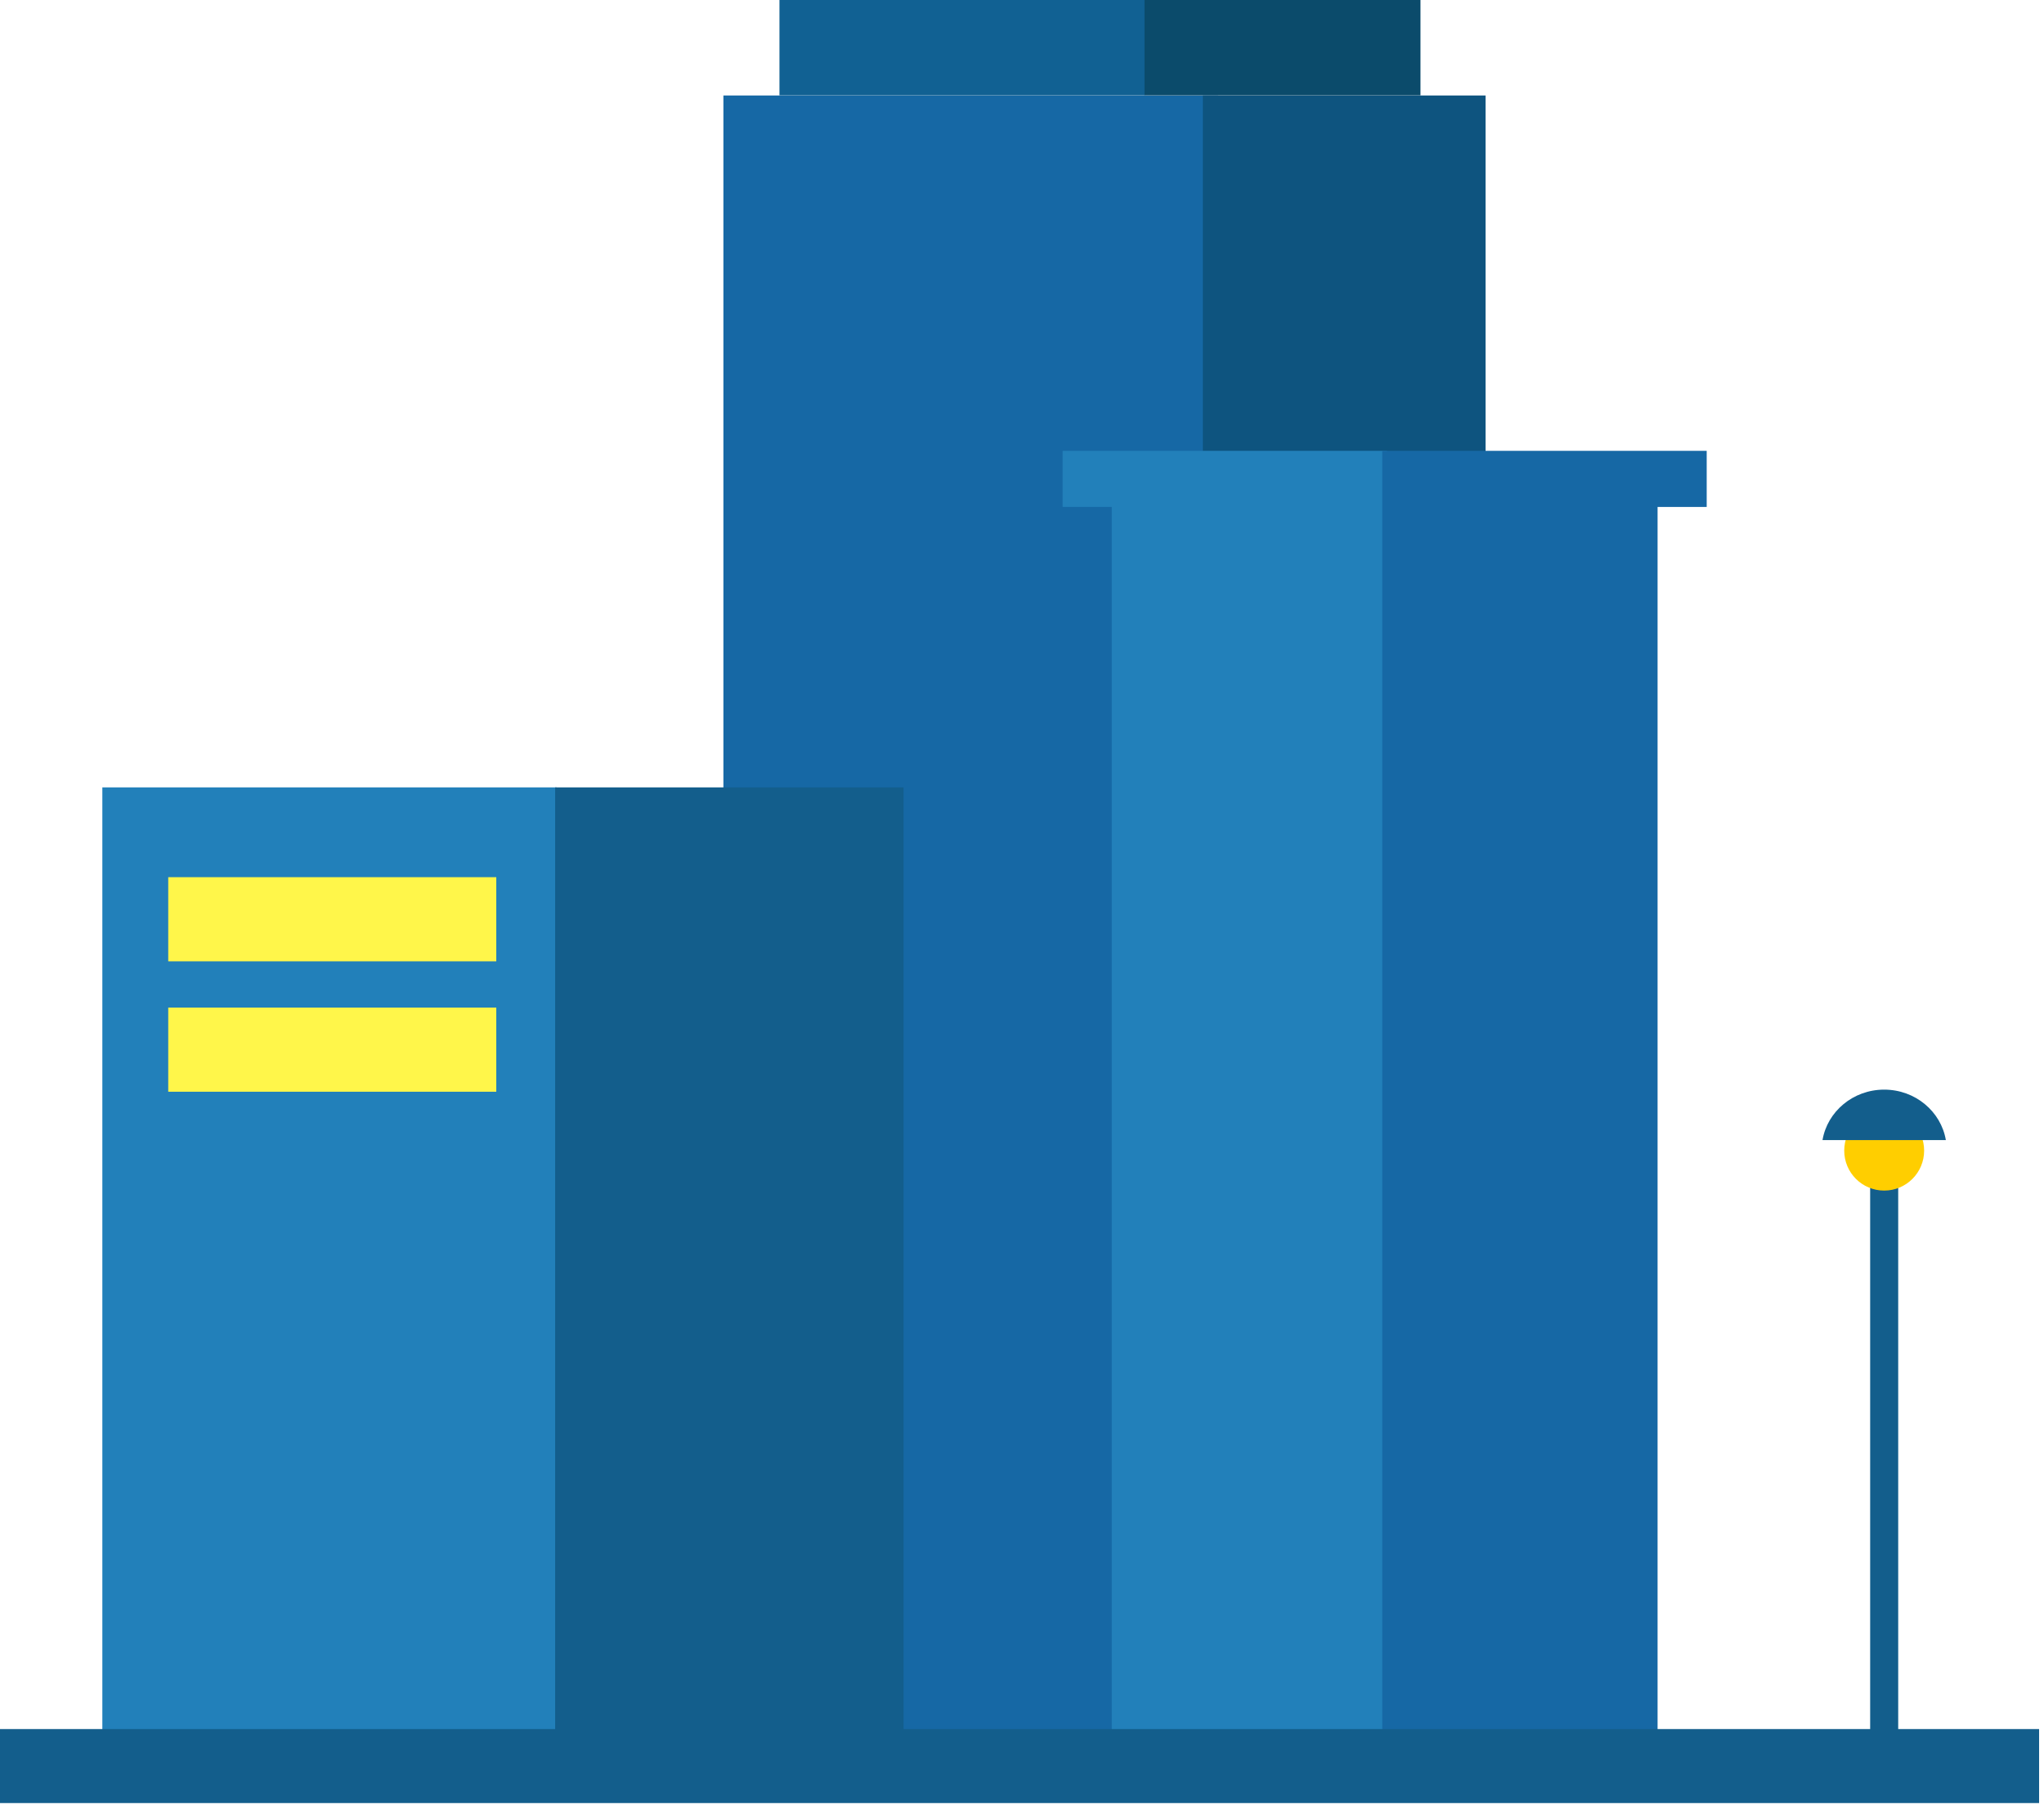
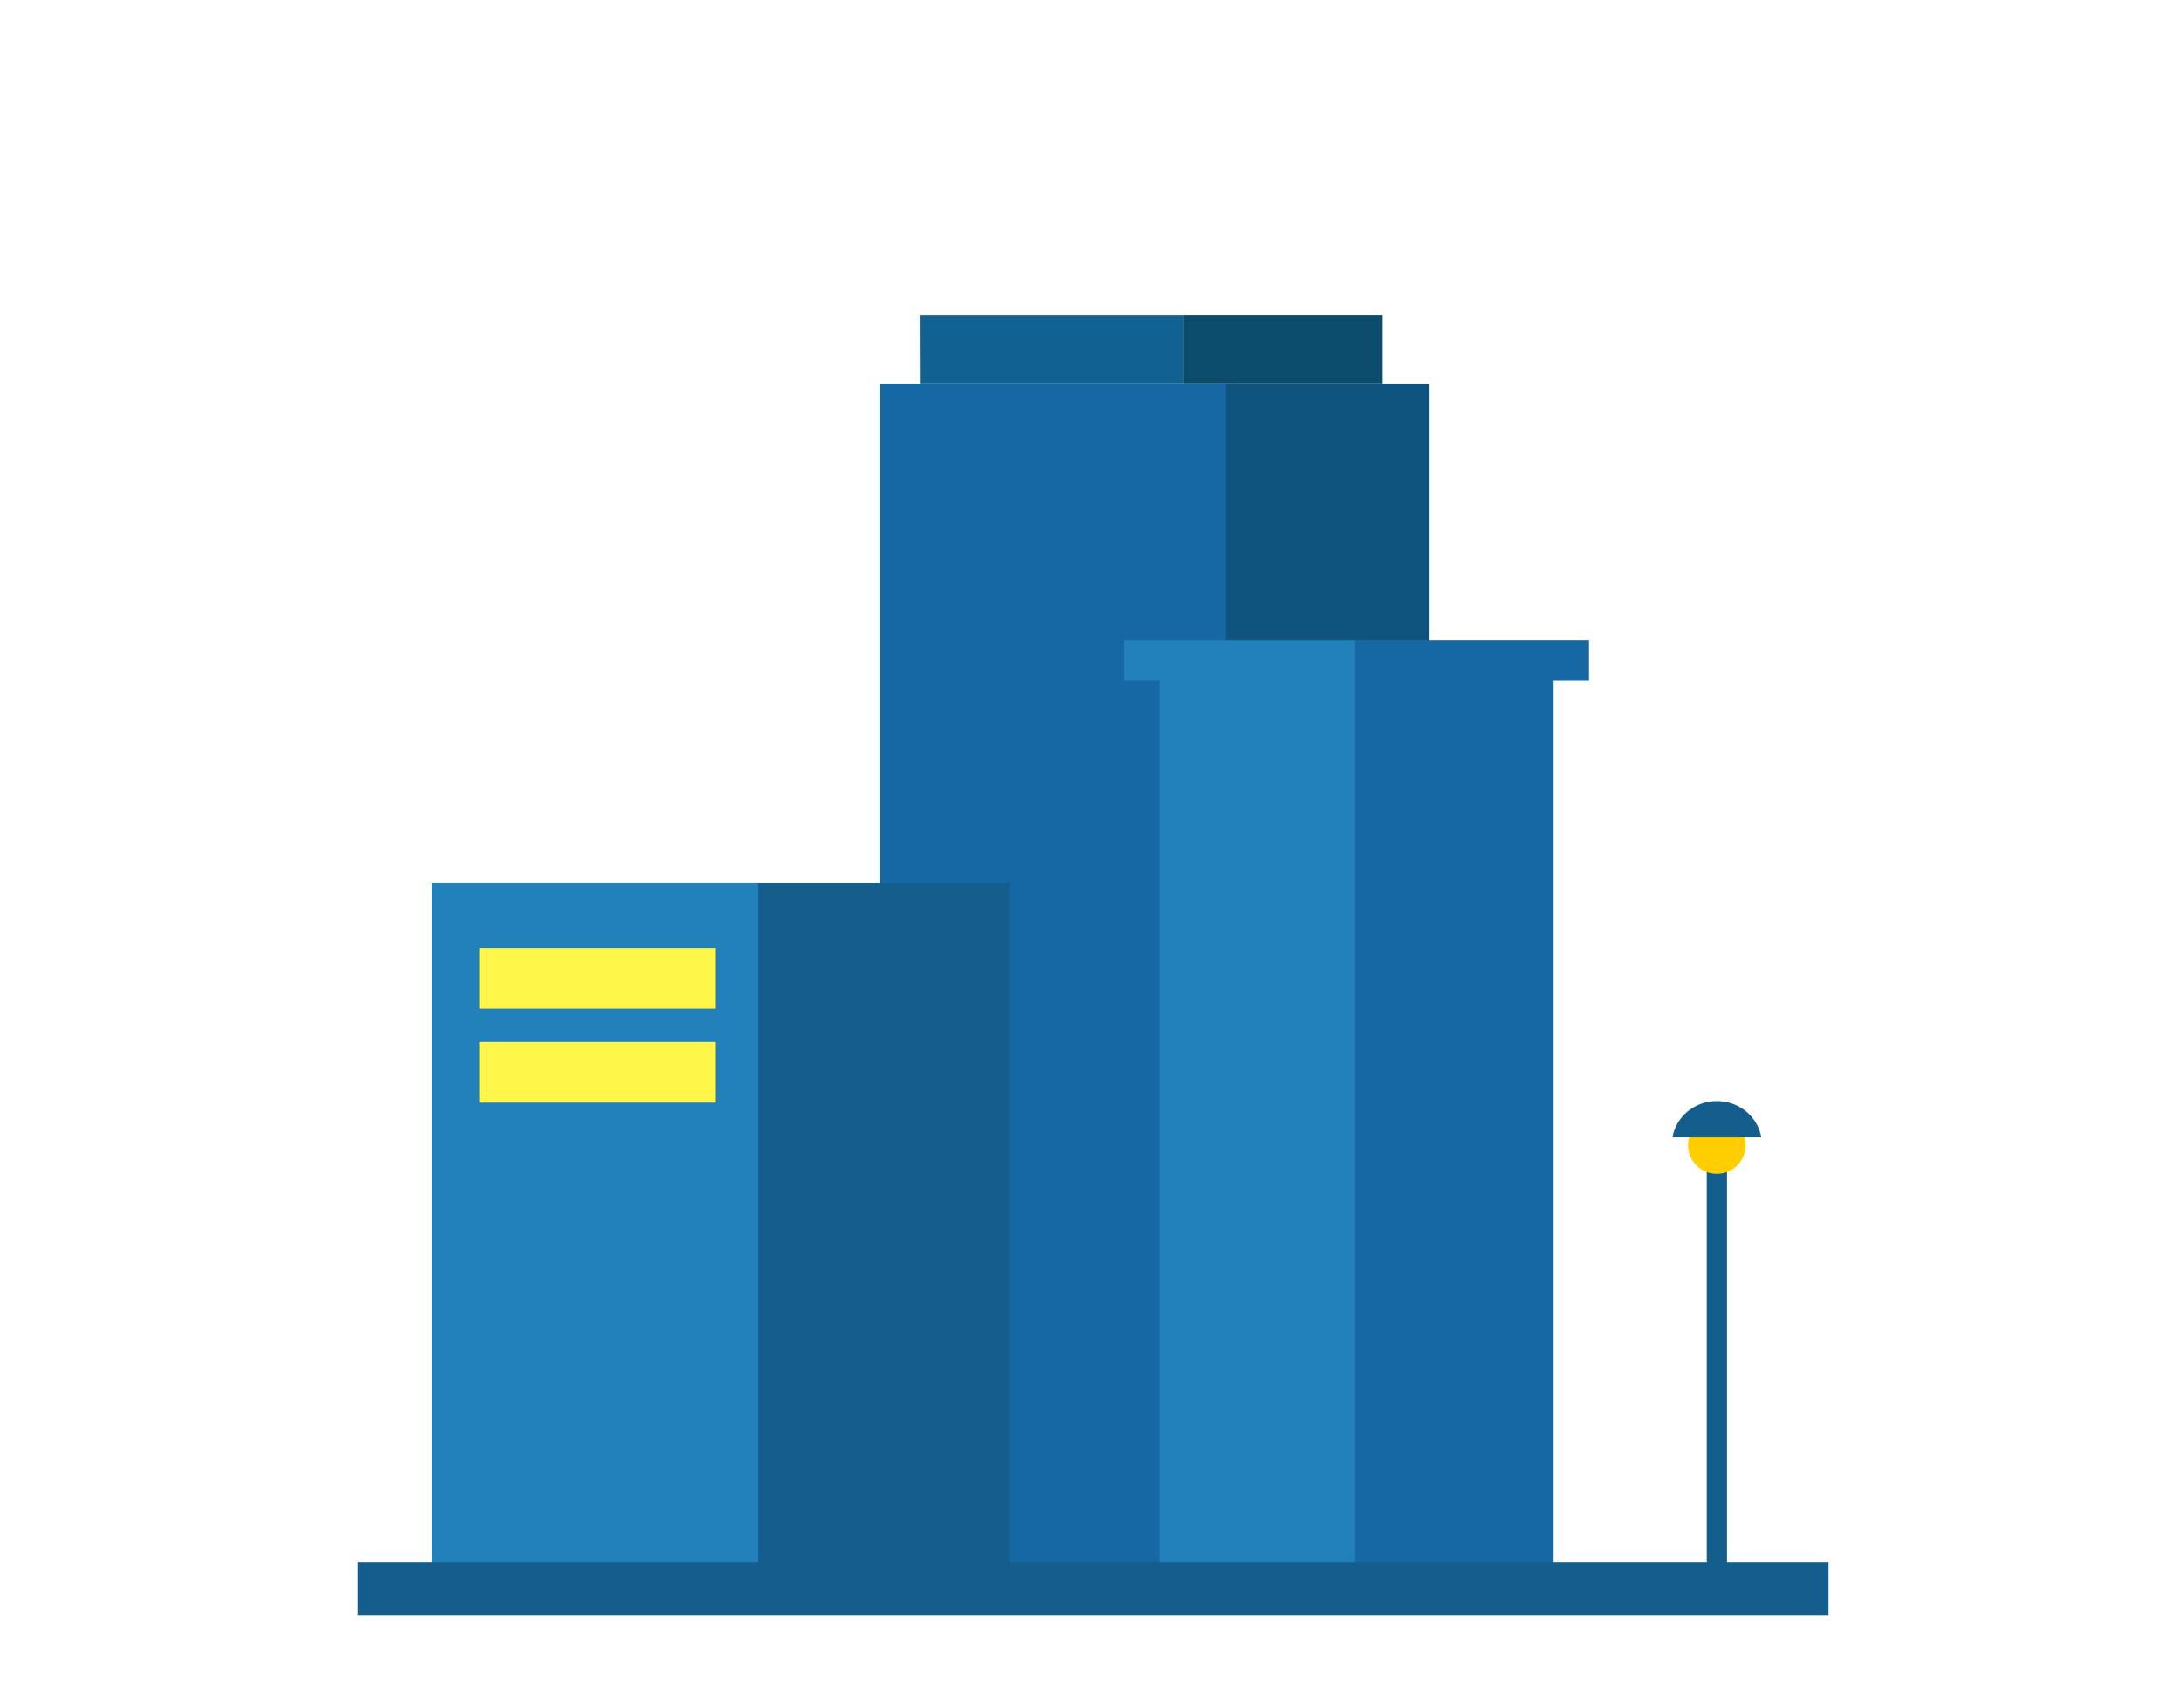
- <svg xmlns="http://www.w3.org/2000/svg" width="243" height="215" viewBox="0 0 243 215">
+ <svg xmlns="http://www.w3.org/2000/svg" viewBox="0 0 360 280">
  <g fill="none" fill-rule="evenodd">
-     <path fill="#1668A5" d="M86 212.583h58.816V11.349H86z" />
-     <path fill="#0E547F" d="M143 212.583h33.609V11.349H143z" />
-     <path fill="#116193" d="M92.667 11.333h43.425V0H92.667z" />
-     <path fill="#0B4B6B" d="M136.064 11.333h32.809V0h-32.809z" />
-     <path fill="#2280BA" d="M164.9 53.583v159h-32.73V60.253h-5.84v-6.67z" />
-     <path fill="#1668A5" d="M164.33 53.583v159h32.73V60.253h5.84v-6.67z" />
-     <path fill="#2280BA" d="M12.167 212.583h54v-119h-54z" />
-     <path fill="#135E8C" d="M66 212.583h41.418v-119H66z" />
-     <path fill="#FFF64A" d="M20 114.256h39v-10H20zM20 129.756h39v-10H20z" />
-     <path fill="#135E8C" d="M0 214.3h242.417v-8.794H0z" />
-     <path fill="#135E8C" d="M222.333 210.173h3.334v-77.334h-3.334z" />
-     <path fill="#FFCE00" d="M228.75 136.756a4.75 4.75 0 1 1-9.5-.001 4.75 4.75 0 0 1 9.5 0" />
-     <path fill="#135E8C" d="M224 129.506c-3.696 0-6.754 2.599-7.333 6h14.666c-.579-3.401-3.637-6-7.333-6" />
-     <path d="M-59-52h360v280H-59z" />
+     <path fill="#1668A5" d="M145 264.58h58.82V63.35H145" />
+     <path fill="#0E547F" d="M202 264.58h33.6V63.35H202" />
+     <path fill="#116193" d="M151.67 63.33h43.42V52h-43.45" />
+     <path fill="#0B4B6B" d="M195.06 63.33h32.8V52h-32.8" />
+     <path fill="#2280BA" d="M223.9 105.58v159h-32.73V112.25h-5.84v-6.67" />
+     <path fill="#1668A5" d="M223.33 105.58v159h32.73V112.25h5.84v-6.67" />
+     <path fill="#2280BA" d="M71.17 264.58h54v-119h-54" />
+     <path fill="#135E8C" d="M125 264.58h41.42v-119H125" />
+     <path fill="#FFF64A" d="M79 166.26h39v-10H79m0 25.5h39v-10H79" />
+     <path fill="#135E8C" d="M59 266.3h242.42v-8.8H59" />
+     <path fill="#135E8C" d="M281.33 262.17h3.34v-77.33h-3.34" />
+     <path fill="#FFCE00" d="M287.75 188.76c0 2.62-2.13 4.75-4.75 4.75s-4.75-2.1-4.75-4.72c0-2.63 2.13-4.75 4.75-4.75s4.75 2.13 4.75 4.76" />
+     <path fill="#135E8C" d="M283 181.5c-3.7 0-6.75 2.6-7.33 6h14.66c-.58-3.4-3.63-6-7.33-6" />
+     <path d="M0 0h360v280H0z" />
  </g>
</svg>
